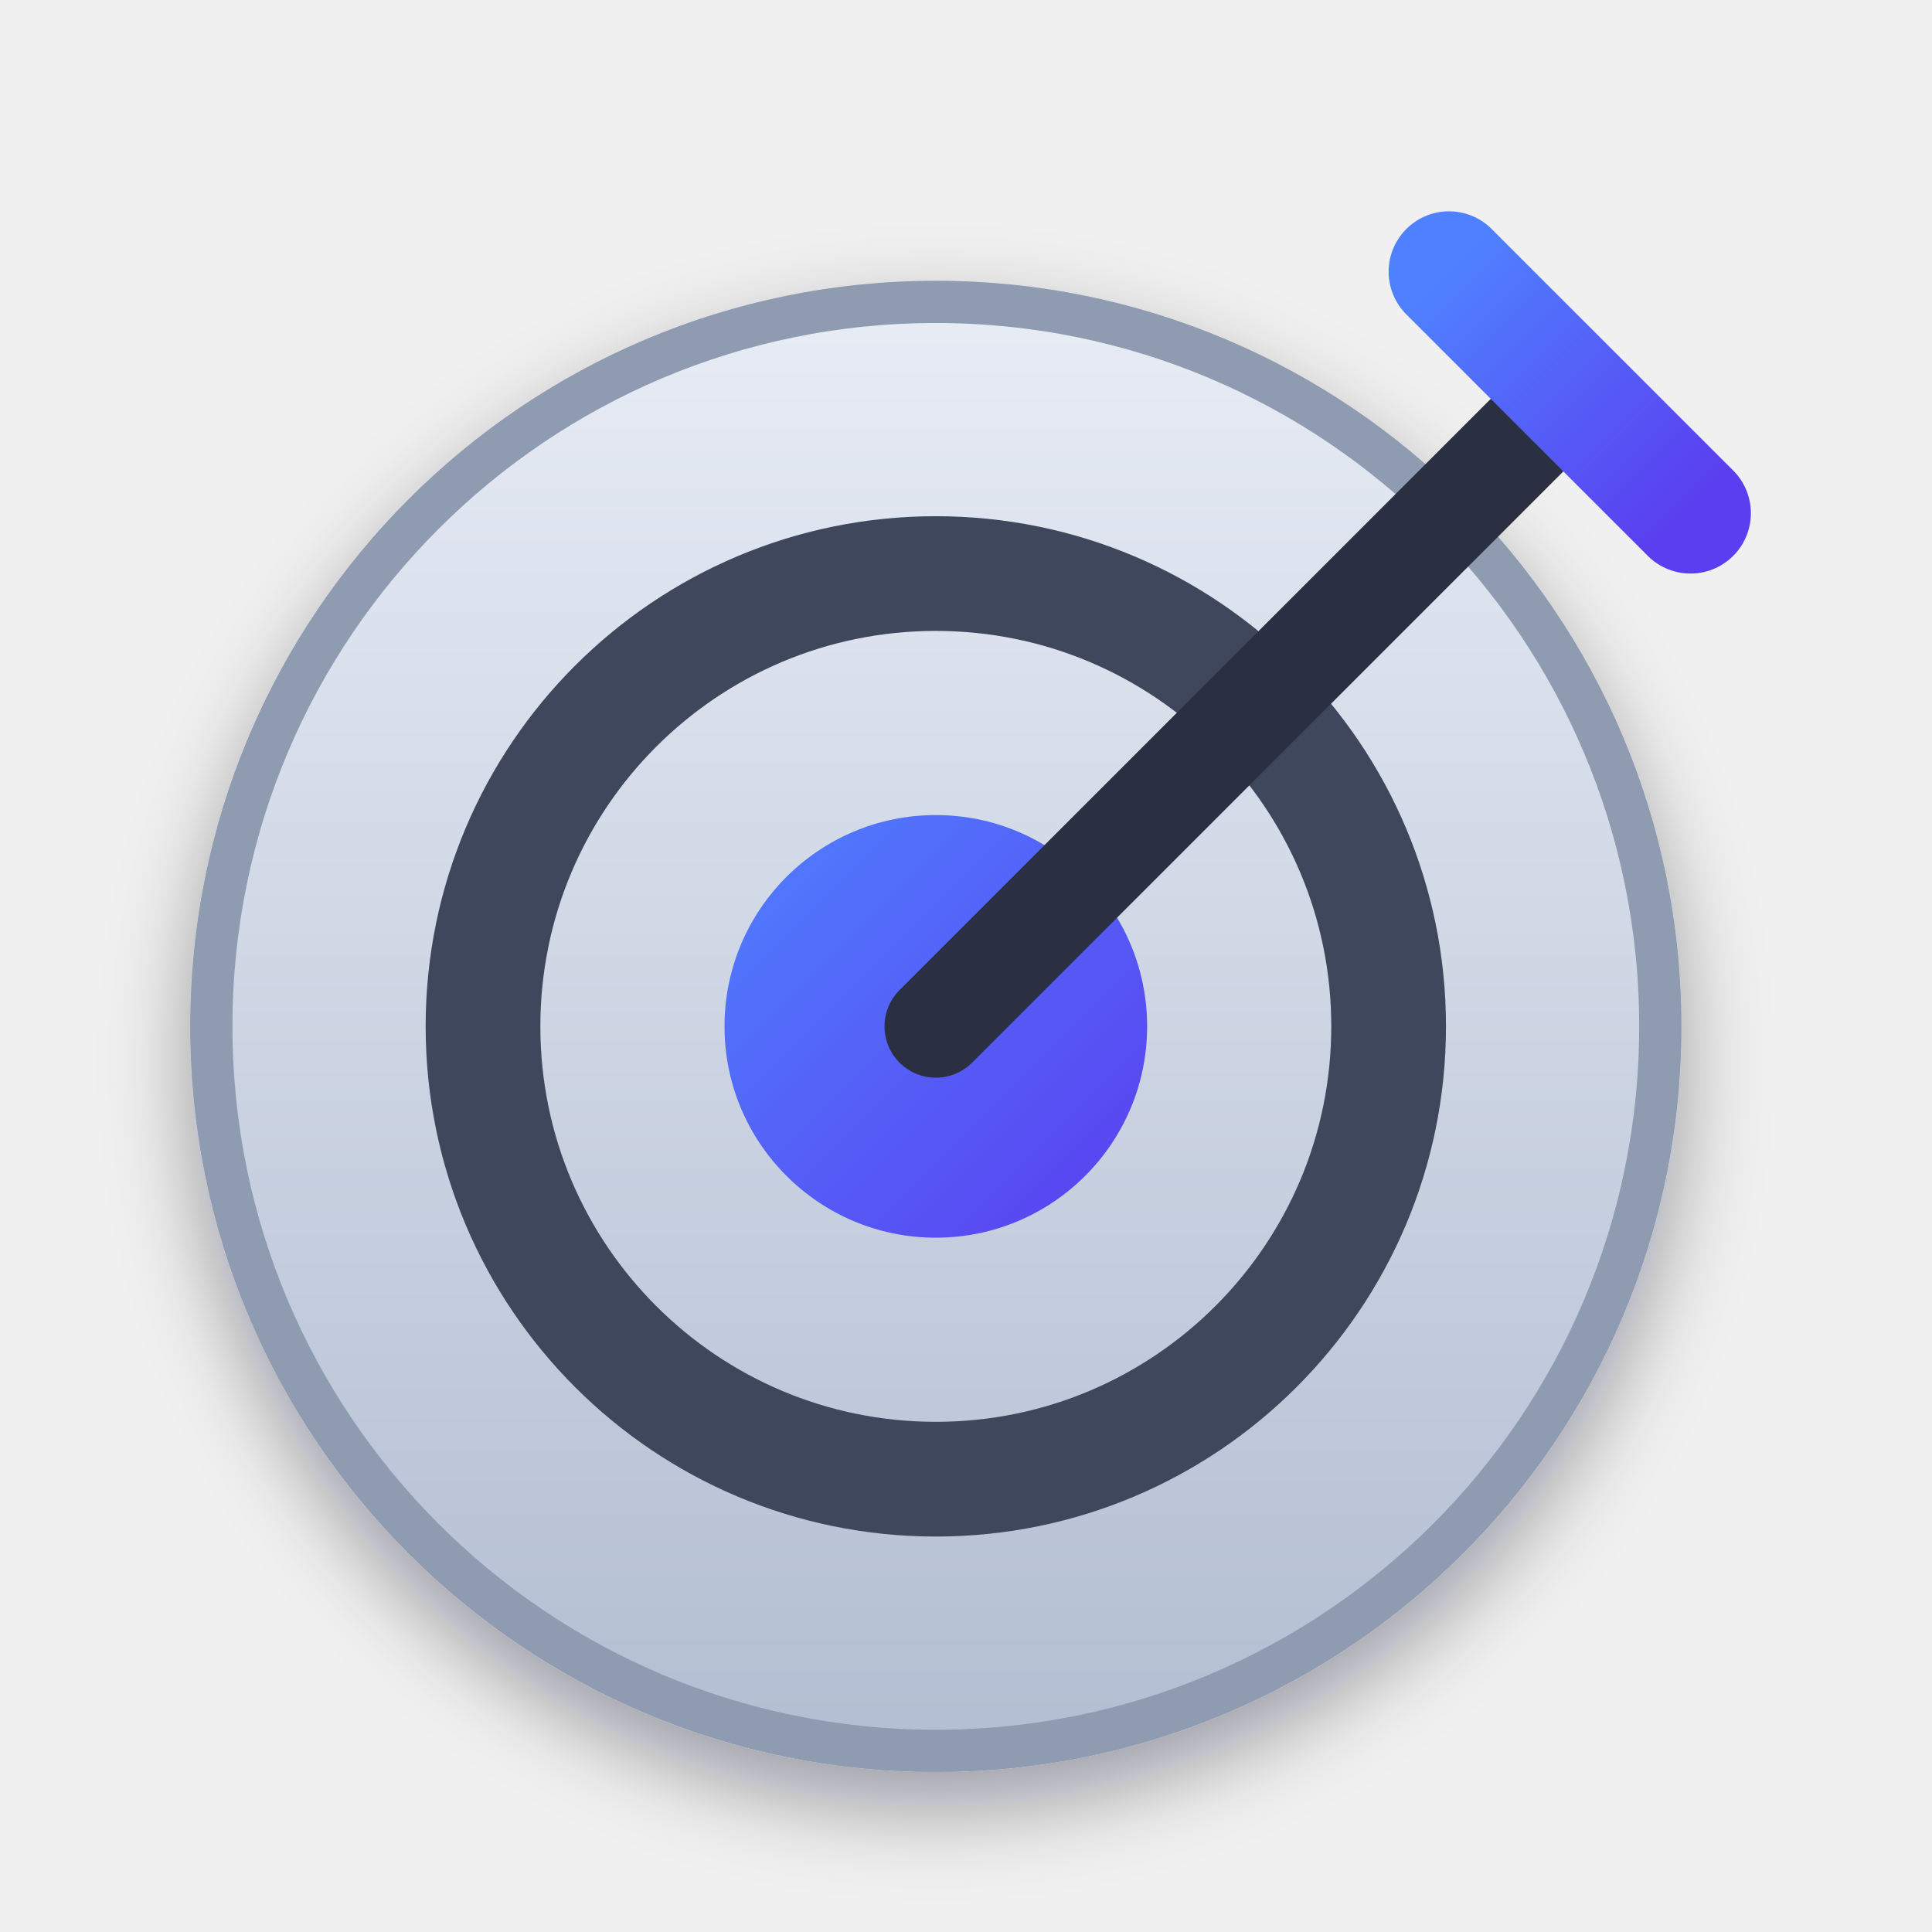
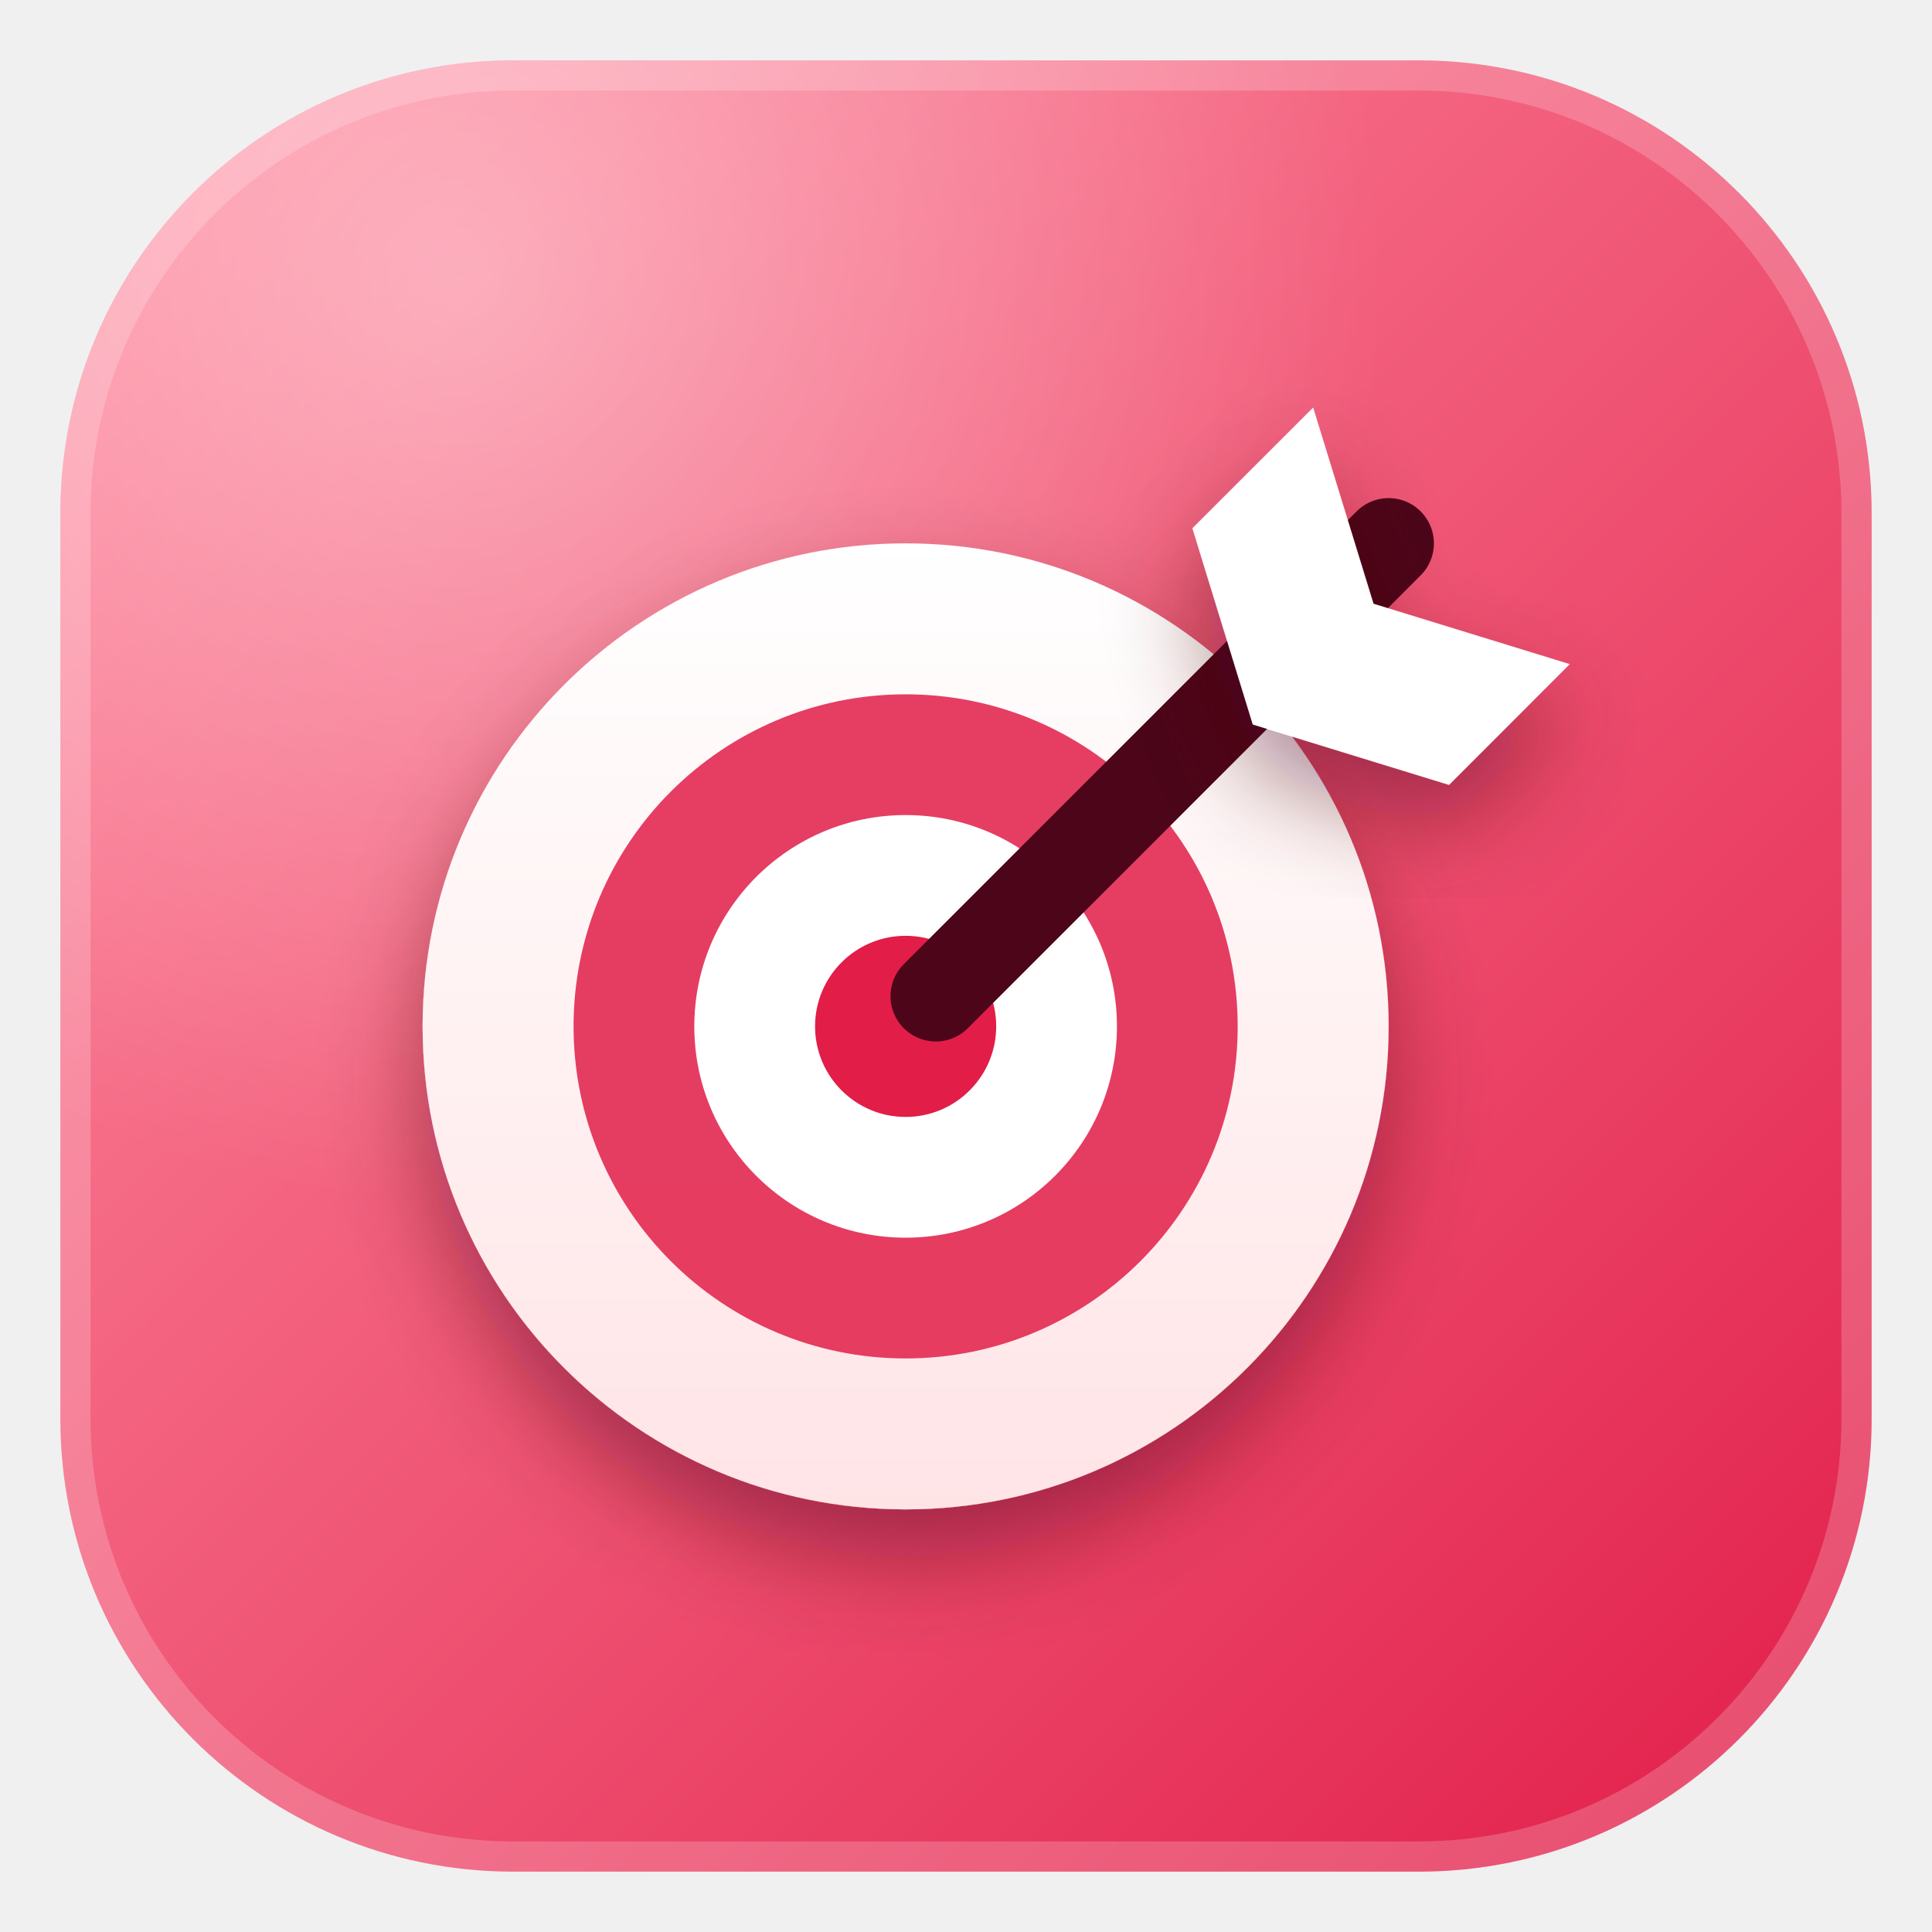
<svg xmlns="http://www.w3.org/2000/svg" viewBox="0 0 64 64" width="256" height="256" role="img" aria-label="Quantalog Goals">
  <defs>
-     <linearGradient id="p" x1="0" y1="0" x2="0" y2="1">
-       <stop offset="0" stop-color="#E7ECF5" />
-       <stop offset="1" stop-color="#B3BED2" />
+     <linearGradient id="t" x1="0" y1="0" x2="1" y2="1">
+       <stop offset="0" stop-color="#FF8FA3" />
+       <stop offset="1" stop-color="#E11D48" />
    </linearGradient>
-     <linearGradient id="b" x1="0" y1="0" x2="1" y2="1">
-       <stop offset="0" stop-color="#4F80FF" />
-       <stop offset="1" stop-color="#5A3EEF" />
+     <radialGradient id="h" cx="0.22" cy="0.12" r="0.85">
+       <stop offset="0" stop-color="#FFFFFF" stop-opacity="0.38" />
+       <stop offset="0.6" stop-color="#FFFFFF" stop-opacity="0" />
+     </radialGradient>
+     <linearGradient id="w" x1="0" y1="0" x2="0" y2="1">
+       <stop offset="0" stop-color="#FFFFFF" />
+       <stop offset="1" stop-color="#FFE4E6" />
    </linearGradient>
-     <filter id="s" x="-20%" y="-20%" width="140%" height="140%">
-       <feDropShadow dx="0" dy="1.2" stdDeviation="1.4" flood-color="#0B1020" flood-opacity="0.35" />
+     <filter id="d" x="-30%" y="-30%" width="160%" height="160%">
+       <feDropShadow dx="0" dy="1.6" stdDeviation="1.6" flood-color="#4C0519" flood-opacity="0.45" />
    </filter>
  </defs>
-   <circle cx="31" cy="34" r="24" fill="url(#p)" stroke="#8F9BB1" stroke-width="1.4" filter="url(#s)" />
-   <circle cx="31" cy="34" r="15" fill="none" stroke="#3E475C" stroke-width="3.8" />
-   <circle cx="31" cy="34" r="7" fill="url(#b)" />
-   <path d="M31 34L51.5 13.5" stroke="#2A3042" stroke-width="3.4" stroke-linecap="round" />
-   <path d="M48 9l8 8" stroke="url(#b)" stroke-width="4" stroke-linecap="round" />
+   <rect x="2" y="2" width="60" height="60" rx="15" fill="url(#t)" />
+   <rect x="2" y="2" width="60" height="60" rx="15" fill="url(#h)" />
+   <rect x="2.5" y="2.5" width="59" height="59" rx="14.5" fill="none" stroke="#FFFFFF" stroke-opacity="0.2" />
+   <circle cx="30" cy="34" r="16" fill="url(#w)" filter="url(#d)" />
+   <circle cx="30" cy="34" r="11" fill="#E11D48" opacity="0.85" />
+   <circle cx="30" cy="34" r="7" fill="#FFFFFF" />
+   <circle cx="30" cy="34" r="3" fill="#E11D48" />
+   <path d="M31 33L46 18" stroke="#4C0519" stroke-width="3" stroke-linecap="round" />
+   <path d="M43.5 13.5l2 6.5 6.5 2-4 4-6.5-2-2-6.5z" fill="#FFFFFF" filter="url(#d)" />
</svg>
